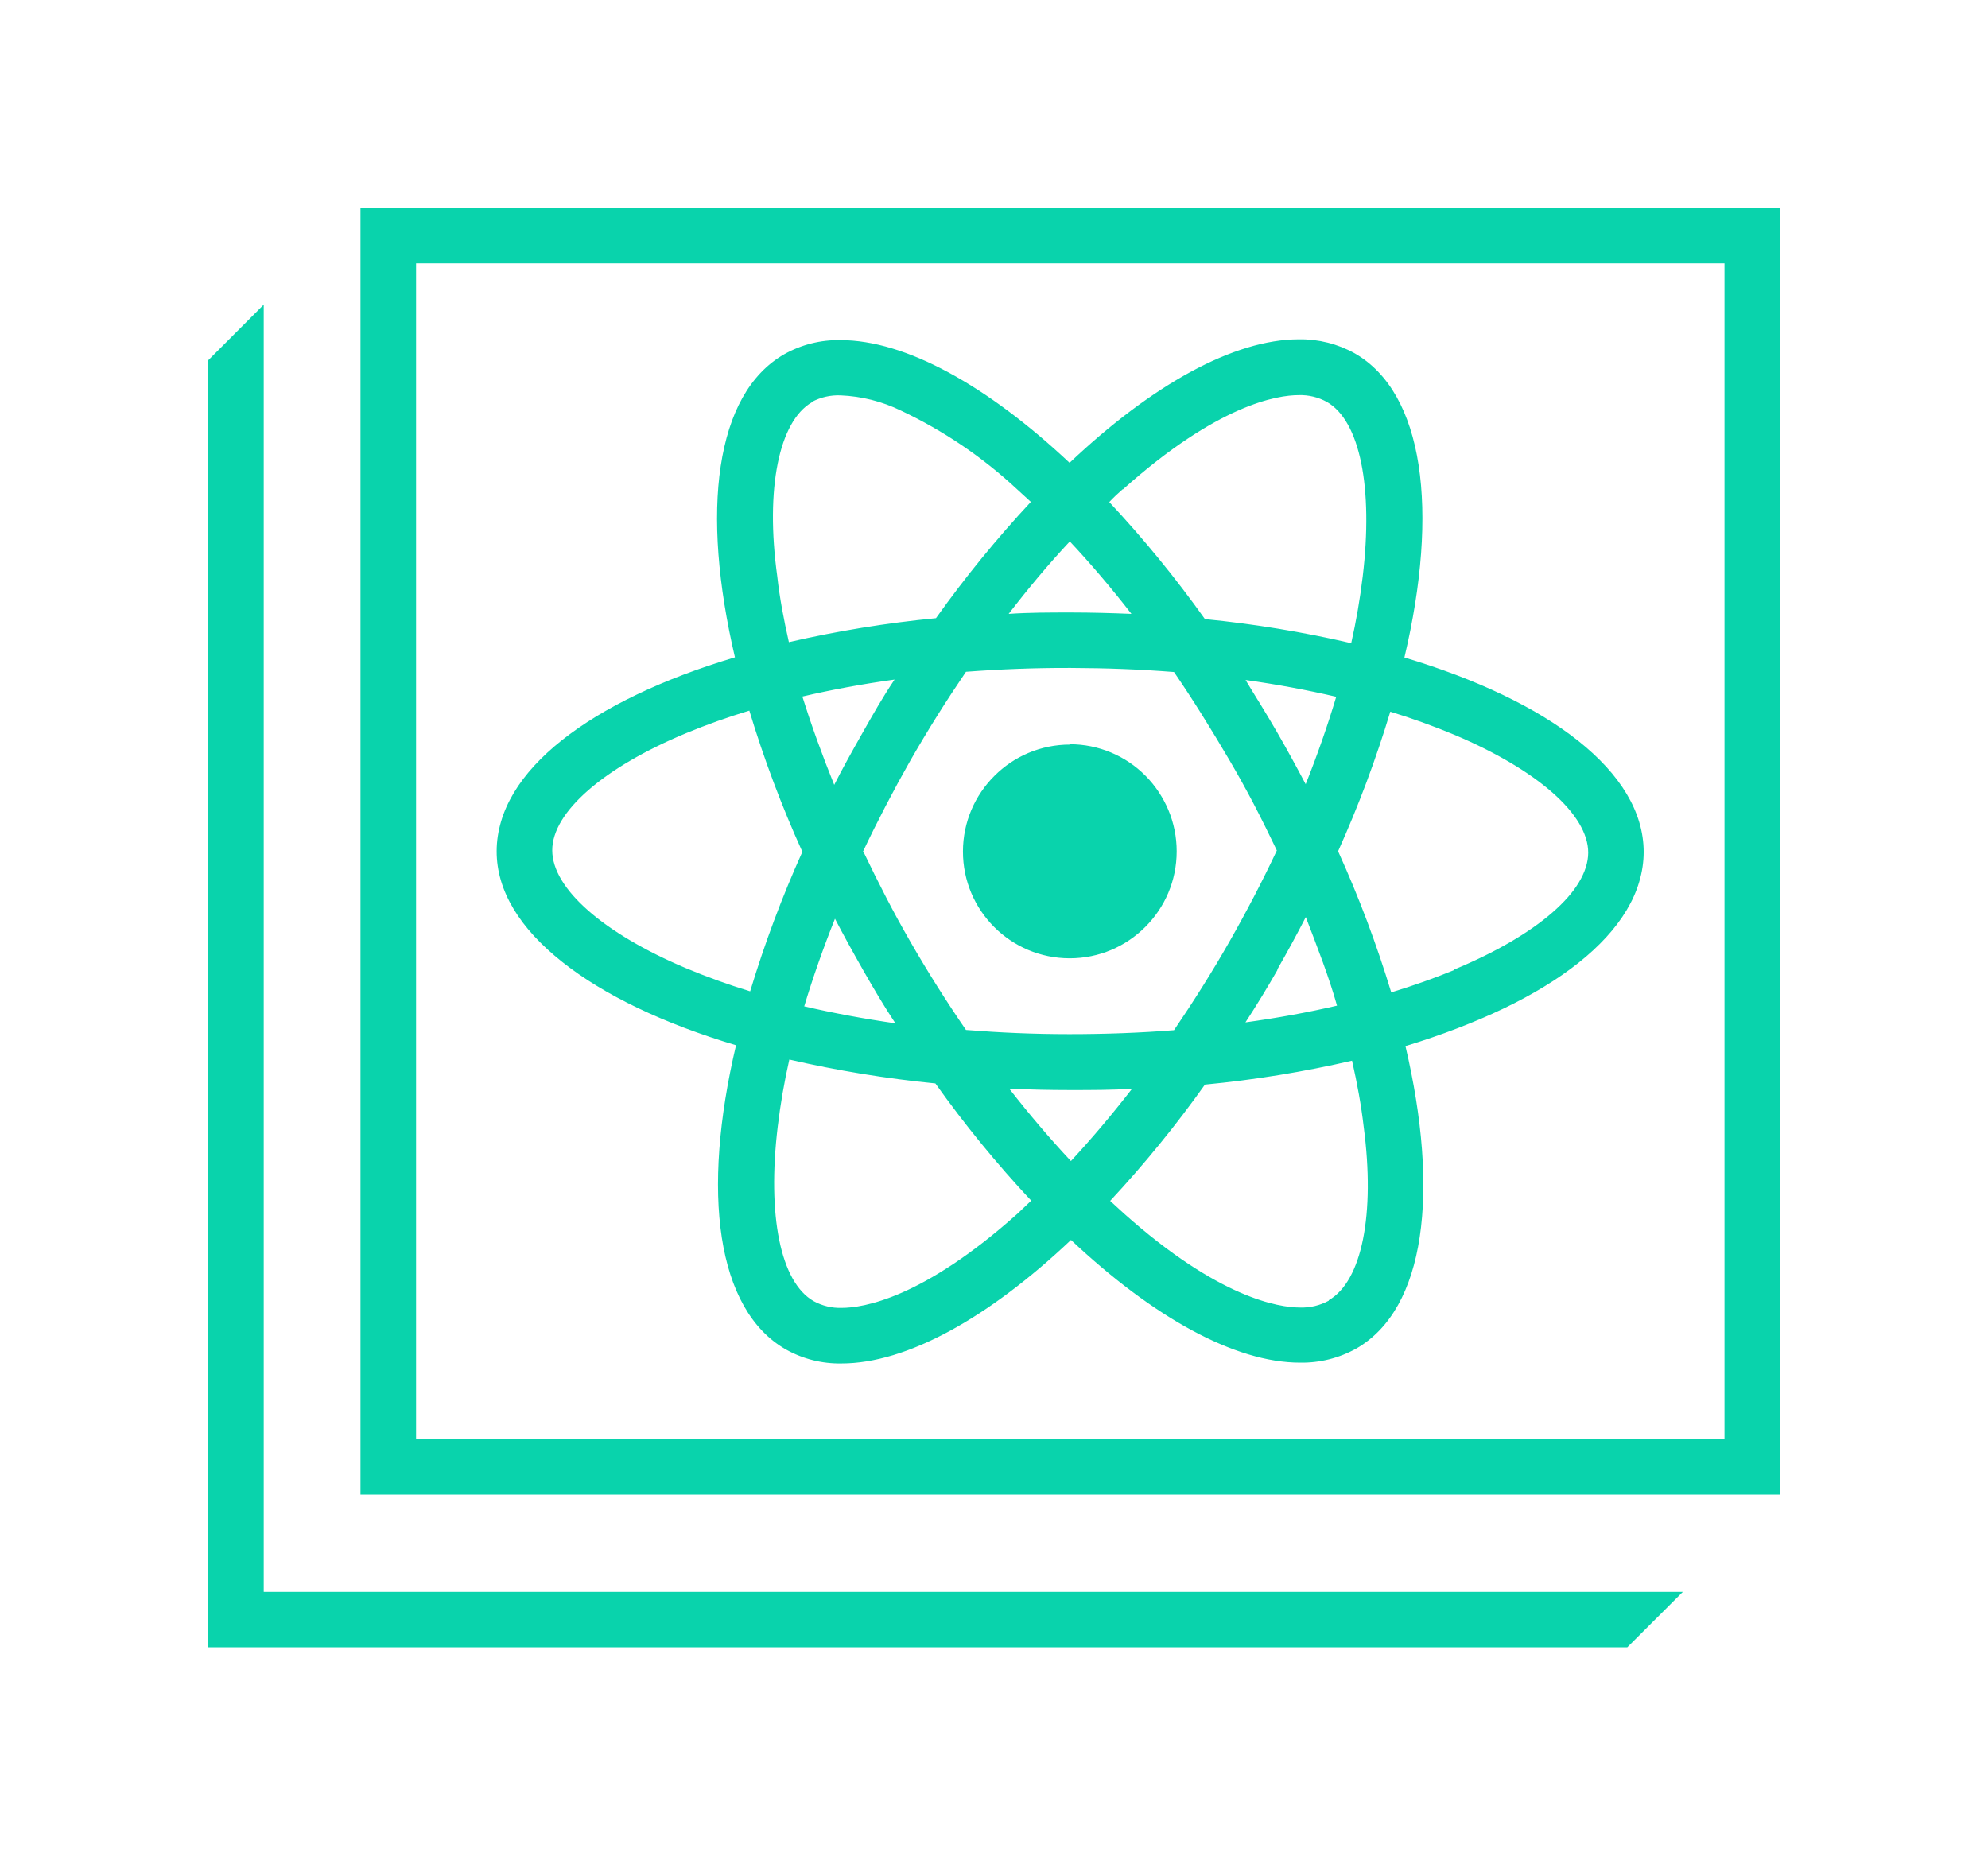
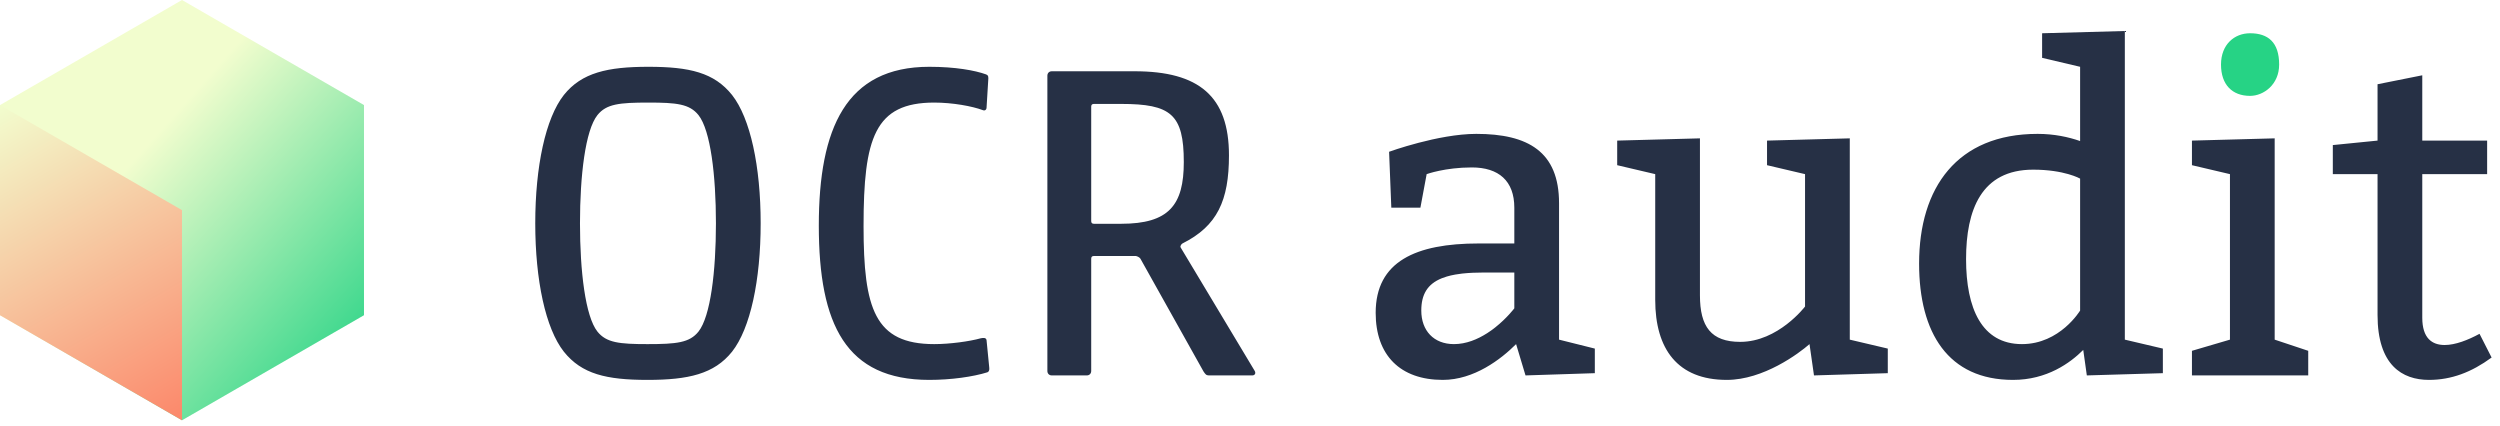
- <svg xmlns="http://www.w3.org/2000/svg" viewBox="0 0 170.96 159.93">
+ <svg xmlns="http://www.w3.org/2000/svg" width="100%" height="100%" viewBox="0 0 135 23" version="1.1" xml:space="preserve" style="fill-rule:evenodd;clip-rule:evenodd;stroke-linejoin:round;stroke-miterlimit:2;">
+   <g transform="matrix(1,0,0,1,0.000423562,0.000117415)">
+     <g transform="matrix(1,0,0,1,-30.4532,-14.4866)">
+       <g transform="matrix(-1.01113,-1.23827e-16,1.23827e-16,-1.01113,81.0096,51.9562)">
+         <g transform="matrix(-0.440114,-5.38984e-17,5.38984e-17,-0.440114,126.323,78.8681)">
+           <path d="M195.5,95L217.584,107.75L217.584,133.25L195.5,146L173.416,133.25L173.416,107.75L195.5,95Z" style="fill:url(#_Linear1);" />
+         </g>
+         <g transform="matrix(1,0,0,1,9.71932,-5.61145)">
+           <path d="M30.561,20.223L40.281,25.834L40.281,37.057L30.561,31.446L30.561,20.223Z" style="fill:url(#_Linear2);" />
+         </g>
+       </g>
+       <g transform="matrix(1.77697,0,0,3.3001,-38.6351,-58.8134)">
+         <g id="font" transform="matrix(0.588381,0,0,0.316821,31.7425,17.171)">
+           <path d="M137.236,23.171L140.586,23.171L140.586,24.903L137.236,24.903L137.236,32.319C137.236,33.381 137.745,33.728 138.391,33.728C138.946,33.728 139.593,33.474 140.193,33.15L140.817,34.375C139.777,35.137 138.738,35.53 137.583,35.53C136.197,35.53 134.926,34.767 134.926,32.18L134.926,24.903L132.616,24.903L132.616,23.402L134.926,23.171L134.926,20.26L137.236,19.798L137.236,23.171ZM63.129,35.137C63.199,35.114 63.245,35.021 63.222,34.883L63.083,33.474C63.06,33.335 62.898,33.358 62.783,33.381C62.205,33.543 61.189,33.682 60.38,33.682C57.308,33.682 56.731,31.857 56.731,27.583C56.731,23.032 57.308,21.207 60.38,21.207C61.328,21.207 62.344,21.392 62.898,21.6C63.014,21.646 63.083,21.554 63.083,21.484L63.176,19.96C63.176,19.821 63.153,19.798 63.06,19.752C62.483,19.544 61.466,19.359 60.126,19.359C55.83,19.359 54.42,22.524 54.42,27.56C54.42,32.688 55.83,35.53 60.126,35.53C61.258,35.53 62.39,35.368 63.129,35.137ZM85.491,26.636L83.989,26.636L83.874,23.748C83.874,23.748 86.415,22.824 88.378,22.824C91.058,22.824 92.652,23.748 92.652,26.405L92.652,33.451L94.5,33.913L94.5,35.183L90.92,35.299L90.434,33.682C89.649,34.467 88.263,35.53 86.646,35.53C84.451,35.53 83.181,34.259 83.181,32.065C83.181,29.408 85.26,28.484 88.494,28.484L90.342,28.484L90.342,26.636C90.342,25.25 89.534,24.557 88.147,24.557C86.761,24.557 85.814,24.903 85.814,24.903L85.491,26.636ZM109.631,33.913L107.668,33.451L107.668,23.055L103.394,23.171L103.394,24.441L105.357,24.903L105.357,31.741C105.357,31.741 103.971,33.566 102.008,33.566C100.506,33.566 99.929,32.781 99.929,31.164L99.929,23.055L95.655,23.171L95.655,24.441L97.619,24.903L97.619,31.395C97.619,33.936 98.774,35.53 101.315,35.53C103.209,35.53 105.034,34.167 105.588,33.682L105.819,35.299L109.631,35.183L109.631,33.913ZM51.417,27.444C51.417,24.511 50.886,22.016 49.939,20.814C49.015,19.659 47.744,19.359 45.619,19.359C43.517,19.359 42.177,19.659 41.253,20.814C40.306,22.016 39.775,24.511 39.775,27.444C39.775,30.378 40.306,32.873 41.253,34.074C42.177,35.229 43.448,35.53 45.573,35.53C47.675,35.53 49.015,35.229 49.939,34.074C50.886,32.873 51.417,30.378 51.417,27.444ZM123.838,33.913L121.874,33.451L121.874,17.511L117.601,17.627L117.601,18.897L119.564,19.359L119.564,23.194C118.964,22.986 118.225,22.824 117.37,22.824C113.212,22.824 111.248,25.596 111.248,29.523C111.248,33.104 112.75,35.53 116.099,35.53C117.855,35.53 119.056,34.652 119.726,33.982L119.911,35.299L123.838,35.183L123.838,33.913ZM131.346,34.028L129.613,33.451L129.613,23.055L125.34,23.171L125.34,24.441L127.303,24.903L127.303,33.451L125.34,34.028L125.34,35.299L131.346,35.299L131.346,34.028ZM68.258,35.299L66.456,35.299C66.317,35.299 66.225,35.206 66.225,35.068L66.225,19.821C66.225,19.683 66.317,19.59 66.456,19.59L70.73,19.59C74.056,19.59 75.604,20.884 75.604,23.933C75.604,26.266 75.003,27.583 73.201,28.484C73.155,28.507 73.063,28.623 73.109,28.692L76.921,35.045C77.013,35.183 76.944,35.299 76.805,35.299L74.564,35.299C74.426,35.299 74.379,35.229 74.287,35.091L71.03,29.269C70.984,29.2 70.891,29.154 70.799,29.131L68.627,29.131C68.535,29.131 68.489,29.177 68.489,29.269L68.489,35.068C68.489,35.206 68.396,35.299 68.258,35.299ZM87.223,33.682C87.857,33.682 88.444,33.434 88.934,33.121L88.94,33.117L88.947,33.113C89.019,33.066 89.089,33.018 89.157,32.97L89.167,32.963C89.186,32.949 89.205,32.935 89.224,32.921L89.226,32.919L89.232,32.914L89.24,32.909L89.249,32.902L89.254,32.898L89.266,32.889L89.268,32.887L89.277,32.881L89.283,32.876L89.291,32.87C89.301,32.862 89.312,32.854 89.323,32.845C89.334,32.836 89.346,32.827 89.358,32.818C89.965,32.337 90.342,31.834 90.342,31.834L90.342,29.985L88.725,29.985C88.54,29.985 88.365,29.989 88.198,29.997C88.014,30.005 87.842,30.018 87.68,30.035C87.662,30.037 87.644,30.039 87.627,30.041C87.524,30.053 87.424,30.068 87.33,30.084L87.31,30.087L87.291,30.09C87.133,30.118 86.987,30.152 86.852,30.192L86.844,30.195C86.759,30.22 86.679,30.248 86.603,30.278L86.596,30.281C85.851,30.581 85.537,31.121 85.537,31.949C85.537,32.989 86.184,33.682 87.223,33.682ZM42.085,27.444C42.085,24.973 42.362,22.639 42.986,21.854C43.448,21.277 44.118,21.207 45.619,21.207C47.074,21.207 47.744,21.277 48.206,21.854C48.83,22.639 49.107,24.973 49.107,27.444C49.107,29.916 48.83,32.249 48.206,33.035C47.744,33.612 47.074,33.682 45.573,33.682C44.118,33.682 43.448,33.612 42.986,33.035C42.362,32.249 42.085,29.916 42.085,27.444ZM119.564,31.949C119.564,31.949 118.525,33.682 116.561,33.682C114.482,33.682 113.674,31.834 113.674,29.292C113.674,26.751 114.459,24.672 117.139,24.672C118.756,24.672 119.564,25.134 119.564,25.134L119.564,31.949ZM70.037,21.277L68.627,21.277C68.535,21.277 68.489,21.323 68.489,21.415L68.489,27.329C68.489,27.421 68.535,27.467 68.627,27.467L70.037,27.467C72.508,27.467 73.271,26.497 73.271,24.28C73.271,21.808 72.601,21.277 70.037,21.277Z" style="fill:#263045;fill-rule:nonzero;" />
+         </g>
+         <g id="dot" transform="matrix(0.588381,0,0,0.316821,31.7425,17.171)">
+           <path d="M126.841,19.244C126.841,20.283 127.419,20.861 128.343,20.861C129.036,20.861 129.844,20.283 129.844,19.244C129.844,18.089 129.267,17.627 128.343,17.627C127.534,17.627 126.841,18.204 126.841,19.244Z" style="fill:#26d385;fill-rule:nonzero;" />
+         </g>
+       </g>
+     </g>
+   </g>
  <defs>
-     <style>.cls-1{fill:#09d3ac;}</style>
+     <linearGradient id="_Linear1" x1="0" y1="0" x2="1" y2="0" gradientUnits="userSpaceOnUse" gradientTransform="matrix(28.9001,25.5,-25.5,28.9001,195.5,107.75)">
+       <stop offset="0" style="stop-color:#f2fdce;stop-opacity:1" />
+       <stop offset="1" style="stop-color:#26d385;stop-opacity:1" />
+     </linearGradient>
+     <linearGradient id="_Linear2" x1="0" y1="0" x2="1" y2="0" gradientUnits="userSpaceOnUse" gradientTransform="matrix(-13.2807,-22.4458,22.4458,-13.2807,40.2807,37.0573)">
+       <stop offset="0" style="stop-color:#f2fdce;stop-opacity:1" />
+       <stop offset="1" style="stop-color:#ff5f48;stop-opacity:1" />
+     </linearGradient>
  </defs>
-   <path class="cls-1" d="M141.35,73.27c0-6.89-8.11-13-20.58-16.73,3-12.67,1.69-22.75-4.28-26.16a9.55,9.55,0,0,0-4.79-1.2c-5.57,0-12.61,3.89-19.72,10.62-7.11-6.68-14.13-10.55-19.69-10.55a9.46,9.46,0,0,0-4.86,1.22c-5.94,3.42-7.17,13.44-4.21,26.05-12.41,3.71-20.48,9.77-20.5,16.63s8.12,13,20.59,16.72c-3,12.68-1.7,22.75,4.28,26.16a9.41,9.41,0,0,0,4.78,1.2c5.58,0,12.62-3.89,19.73-10.62,7.1,6.68,14.12,10.55,19.69,10.55a9.59,9.59,0,0,0,4.86-1.22c5.94-3.42,7.16-13.44,4.21-26C133.27,86.18,141.34,80.12,141.35,73.27ZM96.56,42.06c8.19-7.33,13.31-8.12,15.13-8.12h0a4.71,4.71,0,0,1,2.42.58c2.86,1.63,4,7.38,3.09,15a56.73,56.73,0,0,1-1,5.79,97.7,97.7,0,0,0-12.58-2.07,98.47,98.47,0,0,0-8.24-10.08C95.75,42.79,96.15,42.42,96.56,42.06ZM71.77,78.94c.78,1.5,1.61,3,2.47,4.51S76,86.49,77,88c-2.71-.39-5.34-.88-7.84-1.46C69.86,84,70.75,81.5,71.77,78.94ZM69,59.9c2.53-.59,5.18-1.08,7.93-1.46-1,1.48-1.86,3-2.76,4.59s-1.69,3-2.46,4.52Q70.18,63.65,69,59.9Zm5.21,13.34q1.86-3.93,4.09-7.86c1.5-2.62,3.11-5.17,4.77-7.61,2.91-.22,5.91-.34,9-.33s6,.12,8.89.35c1.66,2.42,3.25,5,4.75,7.55s2.88,5.22,4.12,7.83c-1.23,2.62-2.6,5.25-4.08,7.85s-3.11,5.18-4.77,7.62c-2.91.23-5.91.34-9,.34s-6-.13-8.89-.36c-1.66-2.42-3.26-4.94-4.76-7.55S75.5,75.85,74.25,73.24Zm32.86-14.77c2.72.38,5.35.87,7.84,1.45-.74,2.47-1.62,5-2.64,7.55-.79-1.5-1.61-3-2.48-4.51S108,59.93,107.11,58.47Zm2.76,24.92q1.29-2.27,2.46-4.53c1,2.6,2,5.16,2.7,7.66-2.52.59-5.17,1.07-7.92,1.45Q108.52,85.75,109.87,83.39ZM92,46.56c1.8,1.92,3.57,4,5.3,6.23-1.71-.07-3.46-.12-5.23-.12s-3.58,0-5.33.12C88.45,50.57,90.2,48.48,92,46.56Zm-22.18-12A4.82,4.82,0,0,1,72.29,34a13.11,13.11,0,0,1,5.19,1.31,39.07,39.07,0,0,1,10,6.78l1.17,1.07a98.49,98.49,0,0,0-8.16,10,98.88,98.88,0,0,0-12.65,2.06c-.44-1.94-.8-3.84-1-5.67C65.8,42,67,36.24,69.81,34.6ZM64.53,85.26a58.75,58.75,0,0,1-5.54-2c-7.1-3-11.5-6.85-11.5-10.14S51.91,66,59,63.05a57.63,57.63,0,0,1,5.44-1.94A97.93,97.93,0,0,0,69,73.25,98.72,98.72,0,0,0,64.53,85.26Zm23,19.1c-8.19,7.33-13.31,8.11-15.14,8.11a4.69,4.69,0,0,1-2.42-.58c-2.86-1.63-4-7.38-3.09-15a56.07,56.07,0,0,1,1-5.78,99.51,99.51,0,0,0,12.58,2.06,97.17,97.17,0,0,0,8.24,10.08Zm4.57-4.51c-1.8-1.92-3.57-4-5.31-6.23,1.72.08,3.47.12,5.24.12s3.58,0,5.33-.11C95.63,95.85,93.87,97.93,92.09,99.85Zm22.18,12a4.82,4.82,0,0,1-2.48.59c-1.82,0-7-.8-15.16-8.1l-1.17-1.07a98.44,98.44,0,0,0,8.15-10,97,97,0,0,0,12.66-2.06c.44,1.94.79,3.84,1,5.67C118.27,104.42,117.12,110.18,114.27,111.81Zm10.8-28.44c-1.71.7-3.52,1.35-5.44,1.93a98.54,98.54,0,0,0-4.57-12.14,98.1,98.1,0,0,0,4.49-12,58.75,58.75,0,0,1,5.54,2c7.09,3,11.5,6.85,11.49,10.14S132.17,80.42,125.07,83.37ZM92,82.39a9.18,9.18,0,1,0-9.17-9.19A9.17,9.17,0,0,0,92,82.39ZM31,17.88V128.53H153.07V17.88ZM148.3,123.77H35.78V22.65H148.3Zm-85-33.9c-3,12.68-1.7,22.75,4.28,26.16a9.41,9.41,0,0,0,4.78,1.2c5.58,0,12.62-3.89,19.73-10.62,7.1,6.68,14.12,10.55,19.69,10.55a9.59,9.59,0,0,0,4.86-1.22c5.94-3.42,7.16-13.44,4.21-26,12.41-3.72,20.48-9.78,20.49-16.63s-8.11-13-20.58-16.73c3-12.67,1.69-22.75-4.28-26.16a9.55,9.55,0,0,0-4.79-1.2c-5.57,0-12.61,3.89-19.72,10.62-7.11-6.68-14.13-10.55-19.69-10.55a9.46,9.46,0,0,0-4.86,1.22c-5.94,3.42-7.17,13.44-4.21,26.05-12.41,3.71-20.48,9.77-20.5,16.63S50.84,86.13,63.31,89.87Zm24.21,14.49c-8.19,7.33-13.31,8.11-15.14,8.11a4.69,4.69,0,0,1-2.42-.58c-2.86-1.63-4-7.38-3.09-15a56.07,56.07,0,0,1,1-5.78,99.51,99.51,0,0,0,12.58,2.06,97.17,97.17,0,0,0,8.24,10.08Zm24.79-36.89c-.79-1.5-1.61-3-2.48-4.51s-1.8-3-2.72-4.49c2.72.38,5.35.87,7.84,1.45C114.21,62.39,113.33,64.92,112.31,67.47Zm2.72,19c-2.52.59-5.17,1.07-7.92,1.45q1.41-2.22,2.76-4.58t2.46-4.53C113.37,81.46,114.28,84,115,86.52Zm-5.21-13.35c-1.23,2.62-2.6,5.25-4.08,7.85s-3.11,5.18-4.77,7.62c-2.91.23-5.91.34-9,.34s-6-.13-8.89-.36c-1.66-2.42-3.26-4.94-4.76-7.55s-2.87-5.22-4.12-7.83q1.86-3.93,4.09-7.86c1.5-2.62,3.11-5.17,4.77-7.61,2.91-.22,5.91-.34,9-.33s6,.12,8.89.35c1.66,2.42,3.25,5,4.75,7.55S108.58,70.56,109.82,73.17ZM77,88c-2.71-.39-5.34-.88-7.84-1.46.74-2.46,1.63-5,2.65-7.55.78,1.5,1.61,3,2.47,4.51S76,86.49,77,88ZM74.21,63c-.87,1.5-1.69,3-2.46,4.52Q70.18,63.65,69,59.9c2.53-.59,5.18-1.08,7.93-1.46C76,59.92,75.11,61.45,74.21,63ZM92.09,99.85c-1.8-1.92-3.57-4-5.31-6.23,1.72.08,3.47.12,5.24.12s3.58,0,5.33-.11C95.63,95.85,93.87,97.93,92.09,99.85Zm22.18,12a4.82,4.82,0,0,1-2.48.59c-1.82,0-7-.8-15.16-8.1l-1.17-1.07a98.44,98.44,0,0,0,8.15-10,97,97,0,0,0,12.66-2.06c.44,1.94.79,3.84,1,5.67C118.27,104.42,117.12,110.18,114.27,111.81Zm5.28-50.66a58.75,58.75,0,0,1,5.54,2c7.09,3,11.5,6.85,11.49,10.14s-4.41,7.16-11.51,10.11c-1.71.7-3.52,1.35-5.44,1.93a98.54,98.54,0,0,0-4.57-12.14A98.1,98.1,0,0,0,119.55,61.15Zm-23-19.09c8.19-7.33,13.31-8.12,15.13-8.12h0a4.71,4.71,0,0,1,2.42.58c2.86,1.63,4,7.38,3.09,15a56.73,56.73,0,0,1-1,5.79,97.7,97.7,0,0,0-12.58-2.07,98.47,98.47,0,0,0-8.24-10.08C95.75,42.79,96.15,42.42,96.56,42.06ZM92,46.56c1.8,1.92,3.57,4,5.3,6.23-1.71-.07-3.46-.12-5.23-.12s-3.58,0-5.33.12C88.45,50.57,90.2,48.48,92,46.56Zm-22.18-12A4.82,4.82,0,0,1,72.29,34a13.11,13.11,0,0,1,5.19,1.31,39.07,39.07,0,0,1,10,6.78l1.17,1.07a98.49,98.49,0,0,0-8.16,10,98.88,98.88,0,0,0-12.65,2.06c-.44-1.94-.8-3.84-1-5.67C65.8,42,67,36.24,69.81,34.6ZM59,63.05a57.63,57.63,0,0,1,5.44-1.94A97.93,97.93,0,0,0,69,73.25a98.72,98.72,0,0,0-4.49,12,58.75,58.75,0,0,1-5.54-2c-7.1-3-11.5-6.85-11.5-10.14S51.91,66,59,63.05Zm33,1a9.18,9.18,0,1,0,9.17,9.19A9.17,9.17,0,0,0,92,64Zm0,0a9.18,9.18,0,1,0,9.17,9.19A9.17,9.17,0,0,0,92,64Zm0,0a9.18,9.18,0,1,0,9.17,9.19A9.17,9.17,0,0,0,92,64Zm49.35,9.24c0-6.89-8.11-13-20.58-16.73,3-12.67,1.69-22.75-4.28-26.16a9.55,9.55,0,0,0-4.79-1.2c-5.57,0-12.61,3.89-19.72,10.62-7.11-6.68-14.13-10.55-19.69-10.55a9.46,9.46,0,0,0-4.86,1.22c-5.94,3.42-7.17,13.44-4.21,26.05-12.41,3.71-20.48,9.77-20.5,16.63s8.12,13,20.59,16.72c-3,12.68-1.7,22.75,4.28,26.16a9.41,9.41,0,0,0,4.78,1.2c5.58,0,12.62-3.89,19.73-10.62,7.1,6.68,14.12,10.55,19.69,10.55a9.59,9.59,0,0,0,4.86-1.22c5.94-3.42,7.16-13.44,4.21-26C133.27,86.18,141.34,80.12,141.35,73.27ZM96.56,42.06c8.19-7.33,13.31-8.12,15.13-8.12h0a4.71,4.71,0,0,1,2.42.58c2.86,1.63,4,7.38,3.09,15a56.73,56.73,0,0,1-1,5.79,97.7,97.7,0,0,0-12.58-2.07,98.47,98.47,0,0,0-8.24-10.08C95.75,42.79,96.15,42.42,96.56,42.06ZM71.77,78.94c.78,1.5,1.61,3,2.47,4.51S76,86.49,77,88c-2.71-.39-5.34-.88-7.84-1.46C69.86,84,70.75,81.5,71.77,78.94ZM69,59.9c2.53-.59,5.18-1.08,7.93-1.46-1,1.48-1.86,3-2.76,4.59s-1.69,3-2.46,4.52Q70.18,63.65,69,59.9Zm5.21,13.34q1.86-3.93,4.09-7.86c1.5-2.62,3.11-5.17,4.77-7.61,2.91-.22,5.91-.34,9-.33s6,.12,8.89.35c1.66,2.42,3.25,5,4.75,7.55s2.88,5.22,4.12,7.83c-1.23,2.62-2.6,5.25-4.08,7.85s-3.11,5.18-4.77,7.62c-2.91.23-5.91.34-9,.34s-6-.13-8.89-.36c-1.66-2.42-3.26-4.94-4.76-7.55S75.5,75.85,74.25,73.24Zm32.86-14.77c2.72.38,5.35.87,7.84,1.45-.74,2.47-1.62,5-2.64,7.55-.79-1.5-1.61-3-2.48-4.51S108,59.93,107.11,58.47Zm2.76,24.92q1.29-2.27,2.46-4.53c1,2.6,2,5.16,2.7,7.66-2.52.59-5.17,1.07-7.92,1.45Q108.52,85.75,109.87,83.39ZM92,46.56c1.8,1.92,3.57,4,5.3,6.23-1.71-.07-3.46-.12-5.23-.12s-3.58,0-5.33.12C88.45,50.57,90.2,48.48,92,46.56Zm-22.18-12A4.82,4.82,0,0,1,72.29,34a13.11,13.11,0,0,1,5.19,1.31,39.07,39.07,0,0,1,10,6.78l1.17,1.07a98.49,98.49,0,0,0-8.16,10,98.88,98.88,0,0,0-12.65,2.06c-.44-1.94-.8-3.84-1-5.67C65.8,42,67,36.24,69.81,34.6ZM64.53,85.26a58.75,58.75,0,0,1-5.54-2c-7.1-3-11.5-6.85-11.5-10.14S51.91,66,59,63.05a57.63,57.63,0,0,1,5.44-1.94A97.93,97.93,0,0,0,69,73.25,98.72,98.72,0,0,0,64.53,85.26Zm23,19.1c-8.19,7.33-13.31,8.11-15.14,8.11a4.69,4.69,0,0,1-2.42-.58c-2.86-1.63-4-7.38-3.09-15a56.07,56.07,0,0,1,1-5.78,99.51,99.51,0,0,0,12.58,2.06,97.17,97.17,0,0,0,8.24,10.08Zm4.57-4.51c-1.8-1.92-3.57-4-5.31-6.23,1.72.08,3.47.12,5.24.12s3.58,0,5.33-.11C95.63,95.85,93.87,97.93,92.09,99.85Zm22.18,12a4.82,4.82,0,0,1-2.48.59c-1.82,0-7-.8-15.16-8.1l-1.17-1.07a98.44,98.44,0,0,0,8.15-10,97,97,0,0,0,12.66-2.06c.44,1.94.79,3.84,1,5.67C118.27,104.42,117.12,110.18,114.27,111.81Zm10.8-28.44c-1.71.7-3.52,1.35-5.44,1.93a98.54,98.54,0,0,0-4.57-12.14,98.1,98.1,0,0,0,4.49-12,58.75,58.75,0,0,1,5.54,2c7.09,3,11.5,6.85,11.49,10.14S132.17,80.42,125.07,83.37ZM92,82.39a9.18,9.18,0,1,0-9.17-9.19A9.17,9.17,0,0,0,92,82.39Zm-69.32,54.5V26.2L17.89,31V141.66H139.94l4.78-4.77Z" />
</svg>
